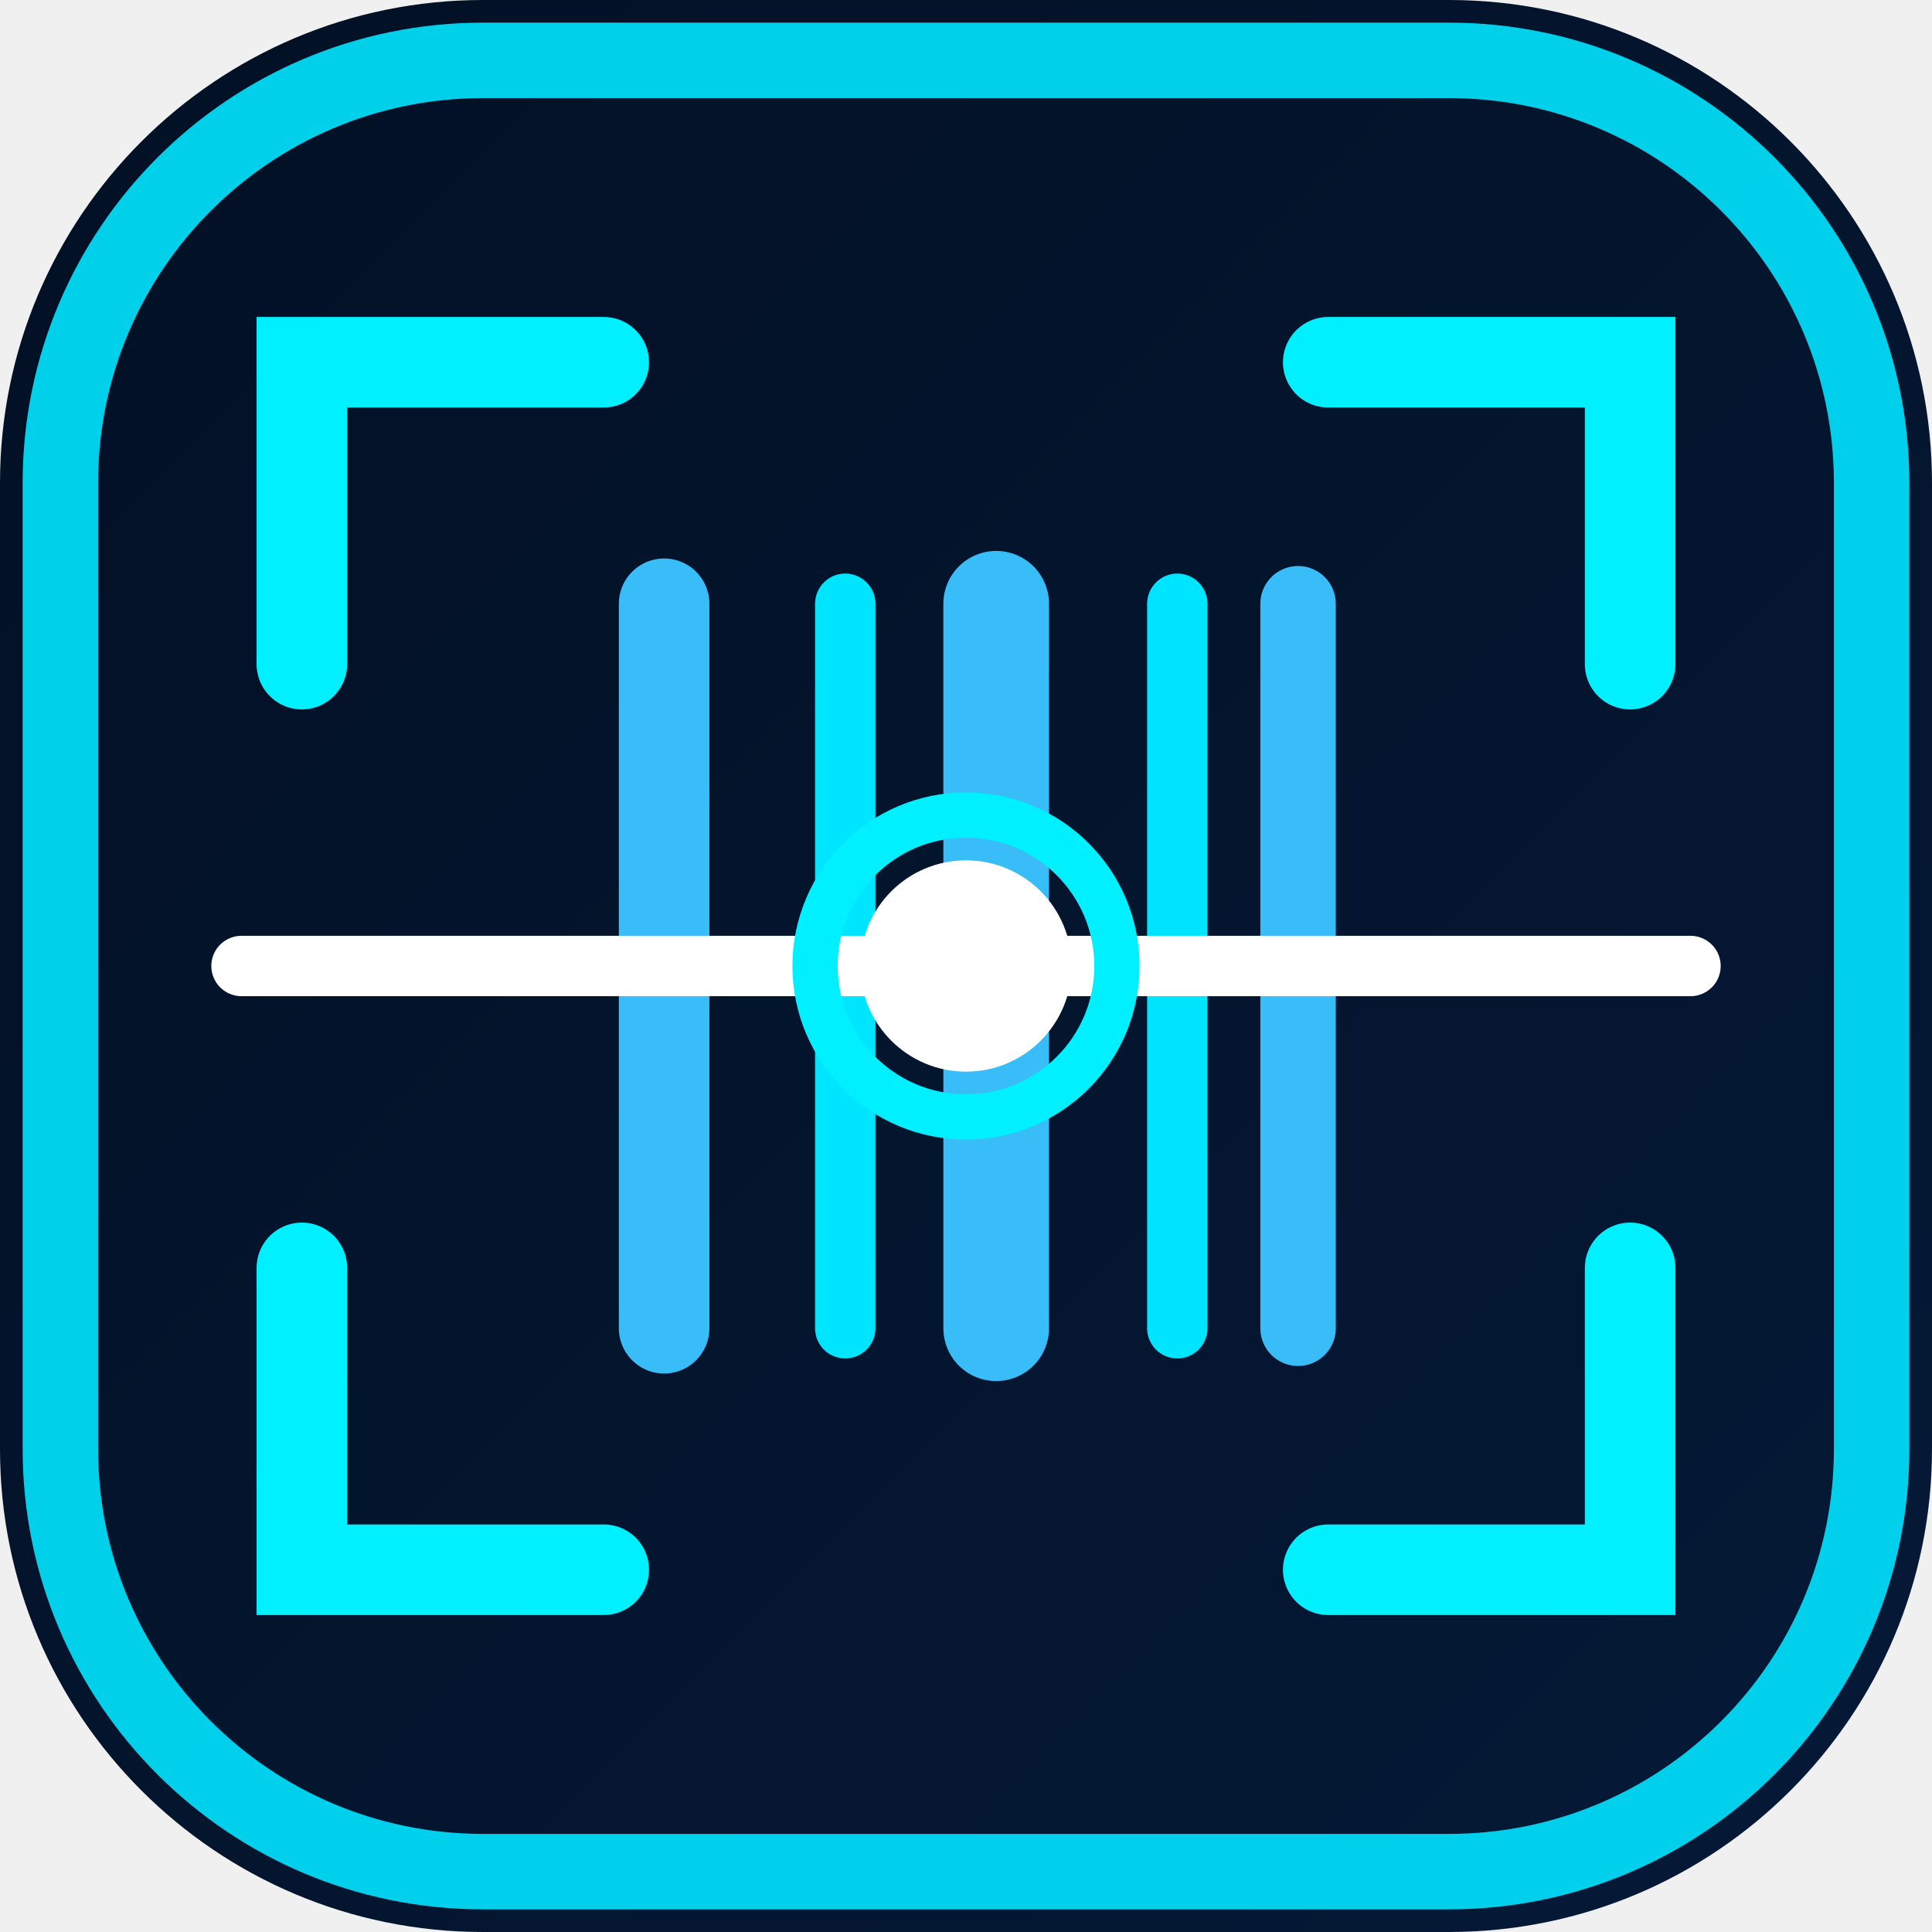
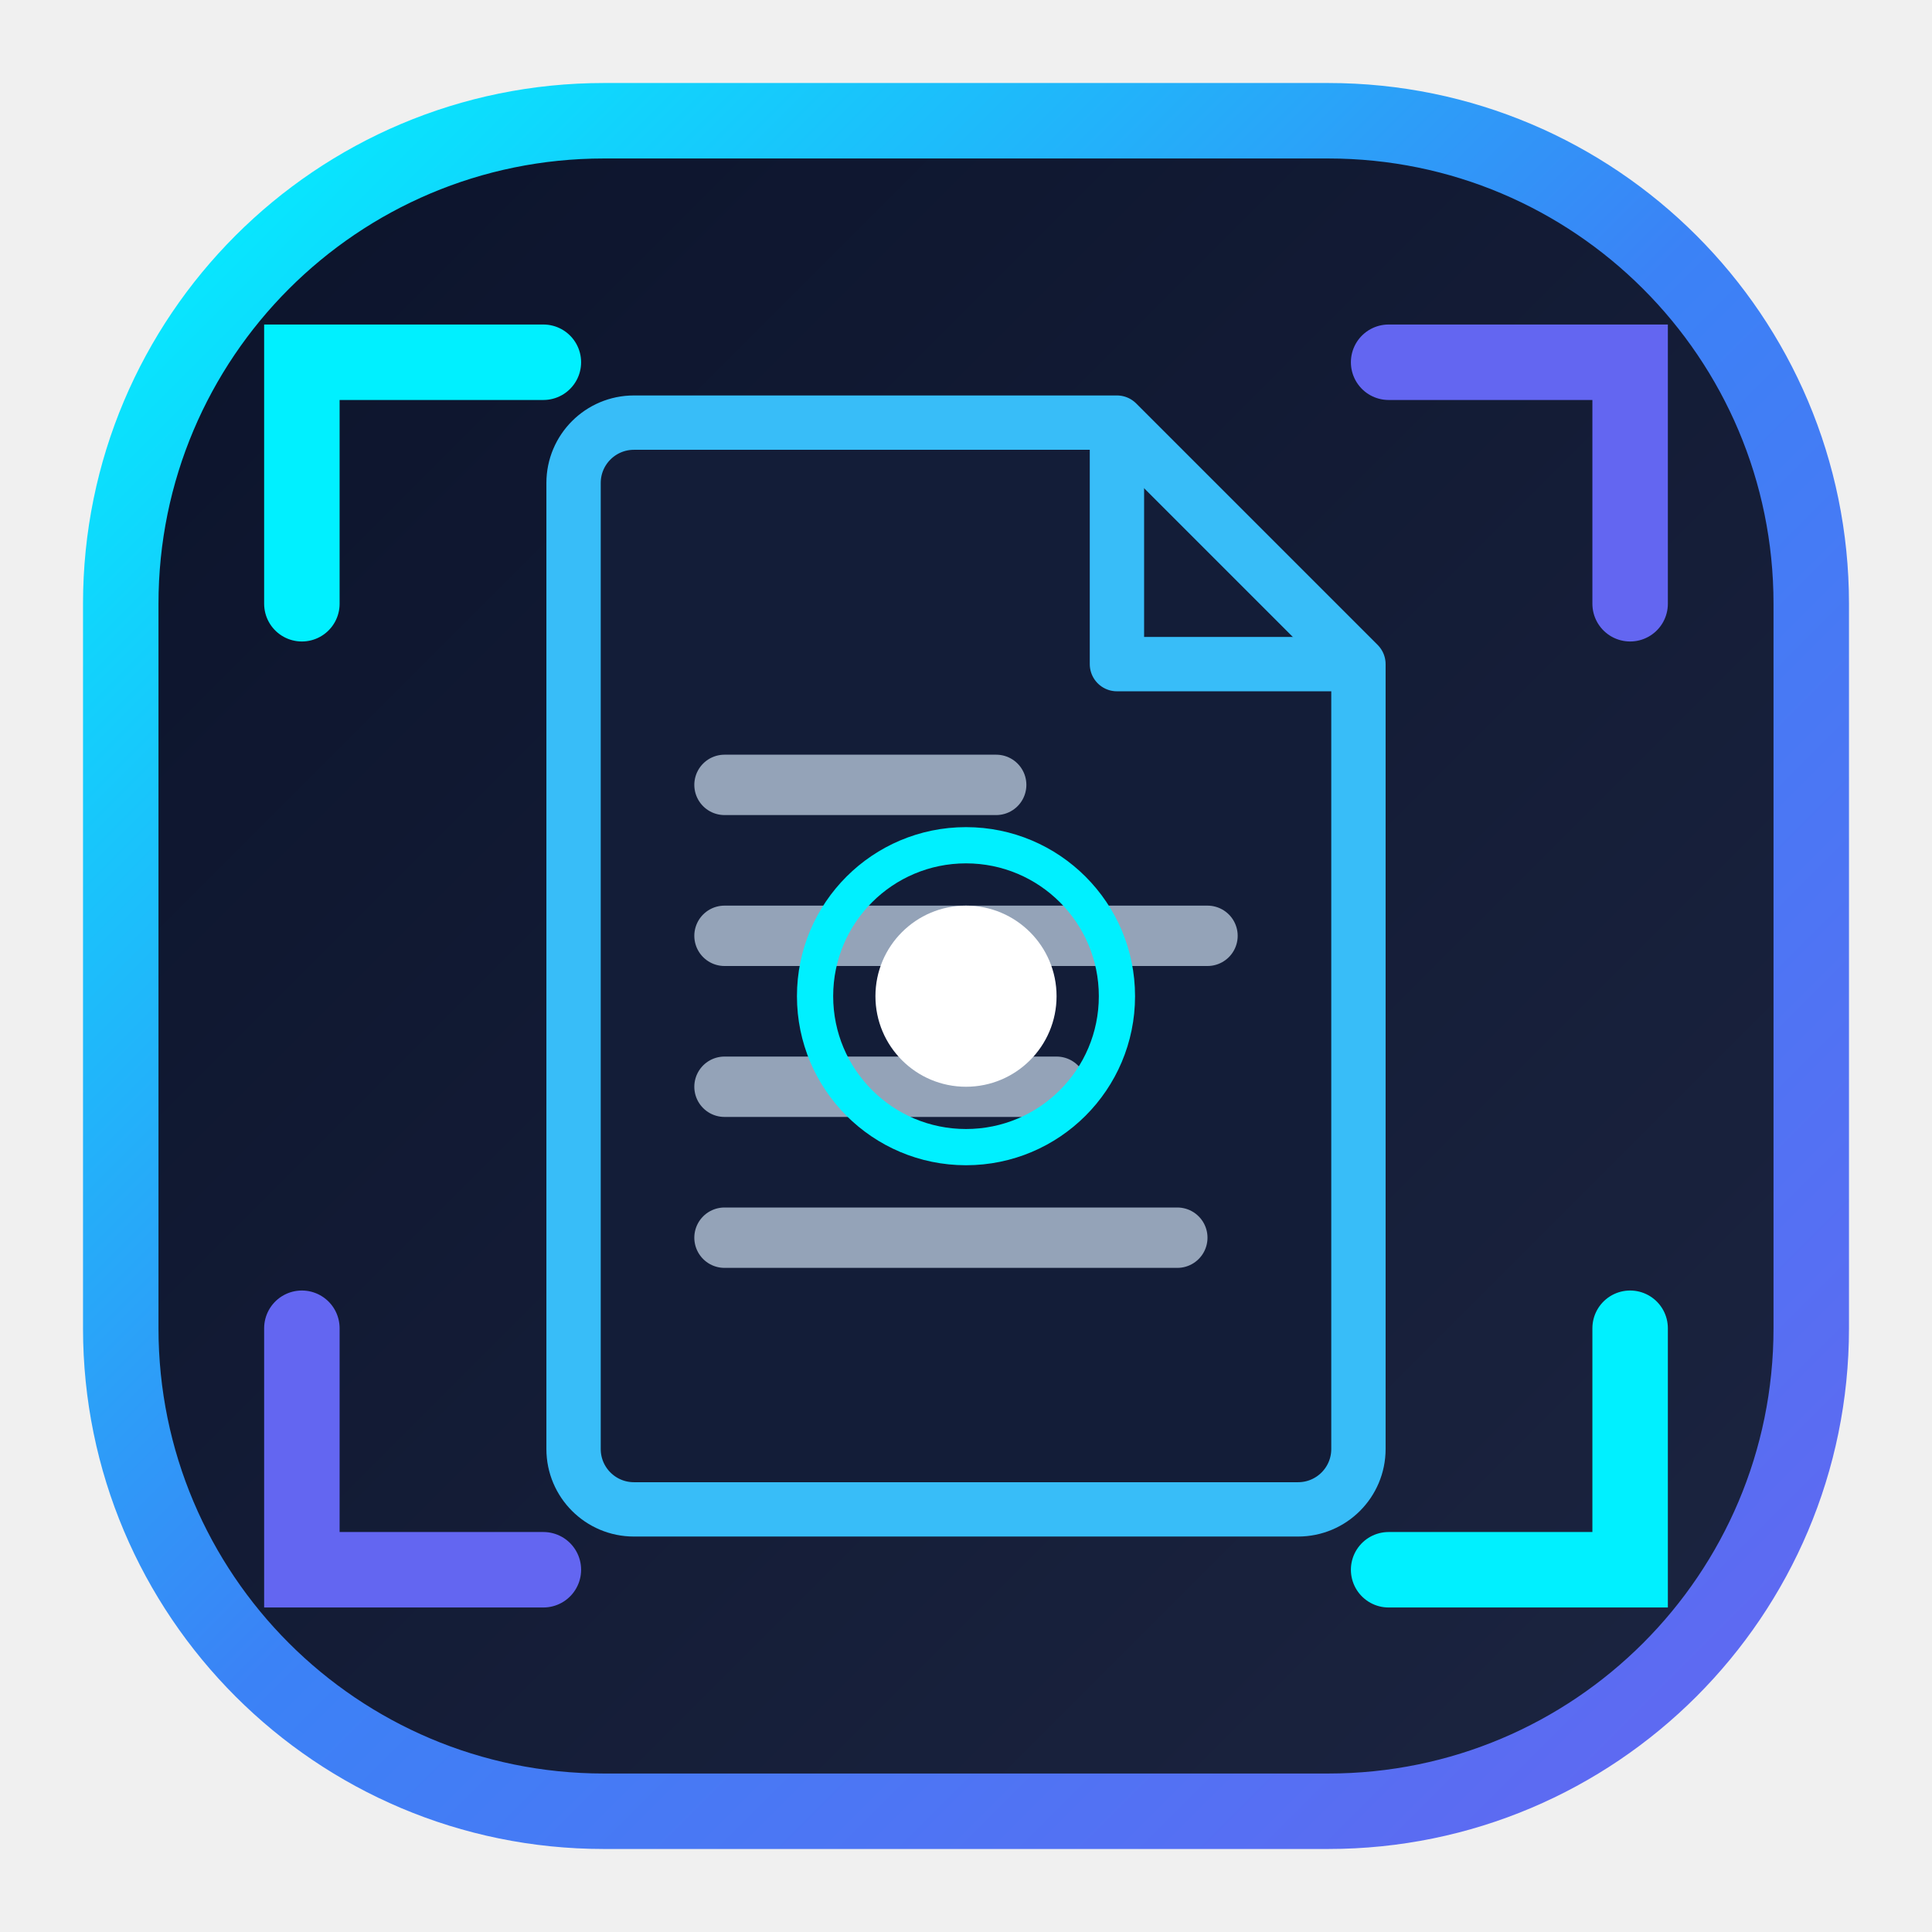
<svg xmlns="http://www.w3.org/2000/svg" viewBox="0 0 64 64" fill="none">
  <defs>
-     <linearGradient id="bgGrad" x1="0%" y1="0%" x2="100%" y2="100%">
-       <stop offset="0%" stop-color="#021024" />
-       <stop offset="100%" stop-color="#051937" />
+     <linearGradient id="shieldGrad" x1="0%" y1="0%" x2="100%" y2="100%">
+       <stop offset="0%" stop-color="#0B132B" />
+       <stop offset="100%" stop-color="#1C2541" />
    </linearGradient>
-     <filter id="laserGlow" x="-20%" y="-20%" width="140%" height="140%">
-       <feGaussianBlur stdDeviation="2" result="blur" />
-       <feMerge>
-         <feMergeNode in="blur" />
-         <feMergeNode in="SourceGraphic" />
-       </feMerge>
-     </filter>
+     <linearGradient id="laserGrad" x1="0%" y1="0%" x2="100%" y2="0%">
+       <stop offset="0%" stop-color="#00F0FF" stop-opacity="0.2" />
+       <stop offset="30%" stop-color="#00F0FF" />
+       <stop offset="50%" stop-color="#FFFFFF" />
+       <stop offset="70%" stop-color="#00F0FF" />
+       <stop offset="100%" stop-color="#00F0FF" stop-opacity="0.2" />
+     </linearGradient>
+     <linearGradient id="accentBorder" x1="0%" y1="0%" x2="100%" y2="100%">
+       <stop offset="0%" stop-color="#00F5FF" />
+       <stop offset="50%" stop-color="#3B82F6" />
+       <stop offset="100%" stop-color="#6366F1" />
+     </linearGradient>
  </defs>
-   <rect width="64" height="64" rx="16" fill="url(#bgGrad)" />
-   <rect x="2" y="2" width="60" height="60" rx="14" stroke="#00E5FF" stroke-width="2.5" stroke-opacity="0.9" />
-   <path d="M10 22V12H20" stroke="#00F0FF" stroke-width="3" stroke-linecap="round" />
-   <path d="M54 22V12H44" stroke="#00F0FF" stroke-width="3" stroke-linecap="round" />
-   <path d="M10 42V52H20" stroke="#00F0FF" stroke-width="3" stroke-linecap="round" />
-   <path d="M54 42V52H44" stroke="#00F0FF" stroke-width="3" stroke-linecap="round" />
-   <line x1="22" y1="20" x2="22" y2="44" stroke="#38BDF8" stroke-width="3" stroke-linecap="round" />
-   <line x1="28" y1="20" x2="28" y2="44" stroke="#00E5FF" stroke-width="2" stroke-linecap="round" />
-   <line x1="33" y1="20" x2="33" y2="44" stroke="#38BDF8" stroke-width="3.5" stroke-linecap="round" />
-   <line x1="39" y1="20" x2="39" y2="44" stroke="#00E5FF" stroke-width="2" stroke-linecap="round" />
-   <line x1="43" y1="20" x2="43" y2="44" stroke="#38BDF8" stroke-width="2.5" stroke-linecap="round" />
-   <line x1="6" y1="32" x2="58" y2="32" stroke="#00F0FF" stroke-width="4.5" stroke-linecap="round" filter="url(#laserGlow)" opacity="0.9" />
-   <line x1="8" y1="32" x2="56" y2="32" stroke="#FFFFFF" stroke-width="2" stroke-linecap="round" />
-   <circle cx="32" cy="32" r="3.5" fill="#FFFFFF" />
-   <circle cx="32" cy="32" r="5" stroke="#00F0FF" stroke-width="1.5" />
+   <rect x="4" y="4" width="56" height="56" rx="16" fill="url(#shieldGrad)" />
+   <rect x="4" y="4" width="56" height="56" rx="16" stroke="url(#accentBorder)" stroke-width="2.5" />
+   <path d="M19 16C19 14.895 19.895 14 21 14H37L45 22V48C45 49.105 44.105 50 43 50H21C19.895 50 19 49.105 19 48V16Z" fill="#131D38" stroke="#38BDF8" stroke-width="1.8" stroke-linejoin="round" />
+   <path d="M37 14V22H45" stroke="#38BDF8" stroke-width="1.8" stroke-linejoin="round" />
+   <line x1="24" y1="26" x2="33" y2="26" stroke="#94A3B8" stroke-width="2" stroke-linecap="round" />
+   <line x1="24" y1="31" x2="40" y2="31" stroke="#94A3B8" stroke-width="2" stroke-linecap="round" />
+   <line x1="24" y1="36" x2="35" y2="36" stroke="#94A3B8" stroke-width="2" stroke-linecap="round" />
+   <line x1="24" y1="41" x2="39" y2="41" stroke="#94A3B8" stroke-width="2" stroke-linecap="round" />
+   <line x1="12" y1="33" x2="52" y2="33" stroke="url(#laserGrad)" stroke-width="3.5" stroke-linecap="round" />
+   <circle cx="32" cy="33" r="3" fill="#FFFFFF" />
+   <circle cx="32" cy="33" r="5" stroke="#00F0FF" stroke-width="1.2" />
+   <path d="M10 20V12H18" stroke="#00F0FF" stroke-width="2.5" stroke-linecap="round" />
+   <path d="M54 44V52H46" stroke="#00F0FF" stroke-width="2.5" stroke-linecap="round" />
+   <path d="M54 20V12H46" stroke="#6366F1" stroke-width="2.5" stroke-linecap="round" />
+   <path d="M10 44V52H18" stroke="#6366F1" stroke-width="2.5" stroke-linecap="round" />
</svg>
